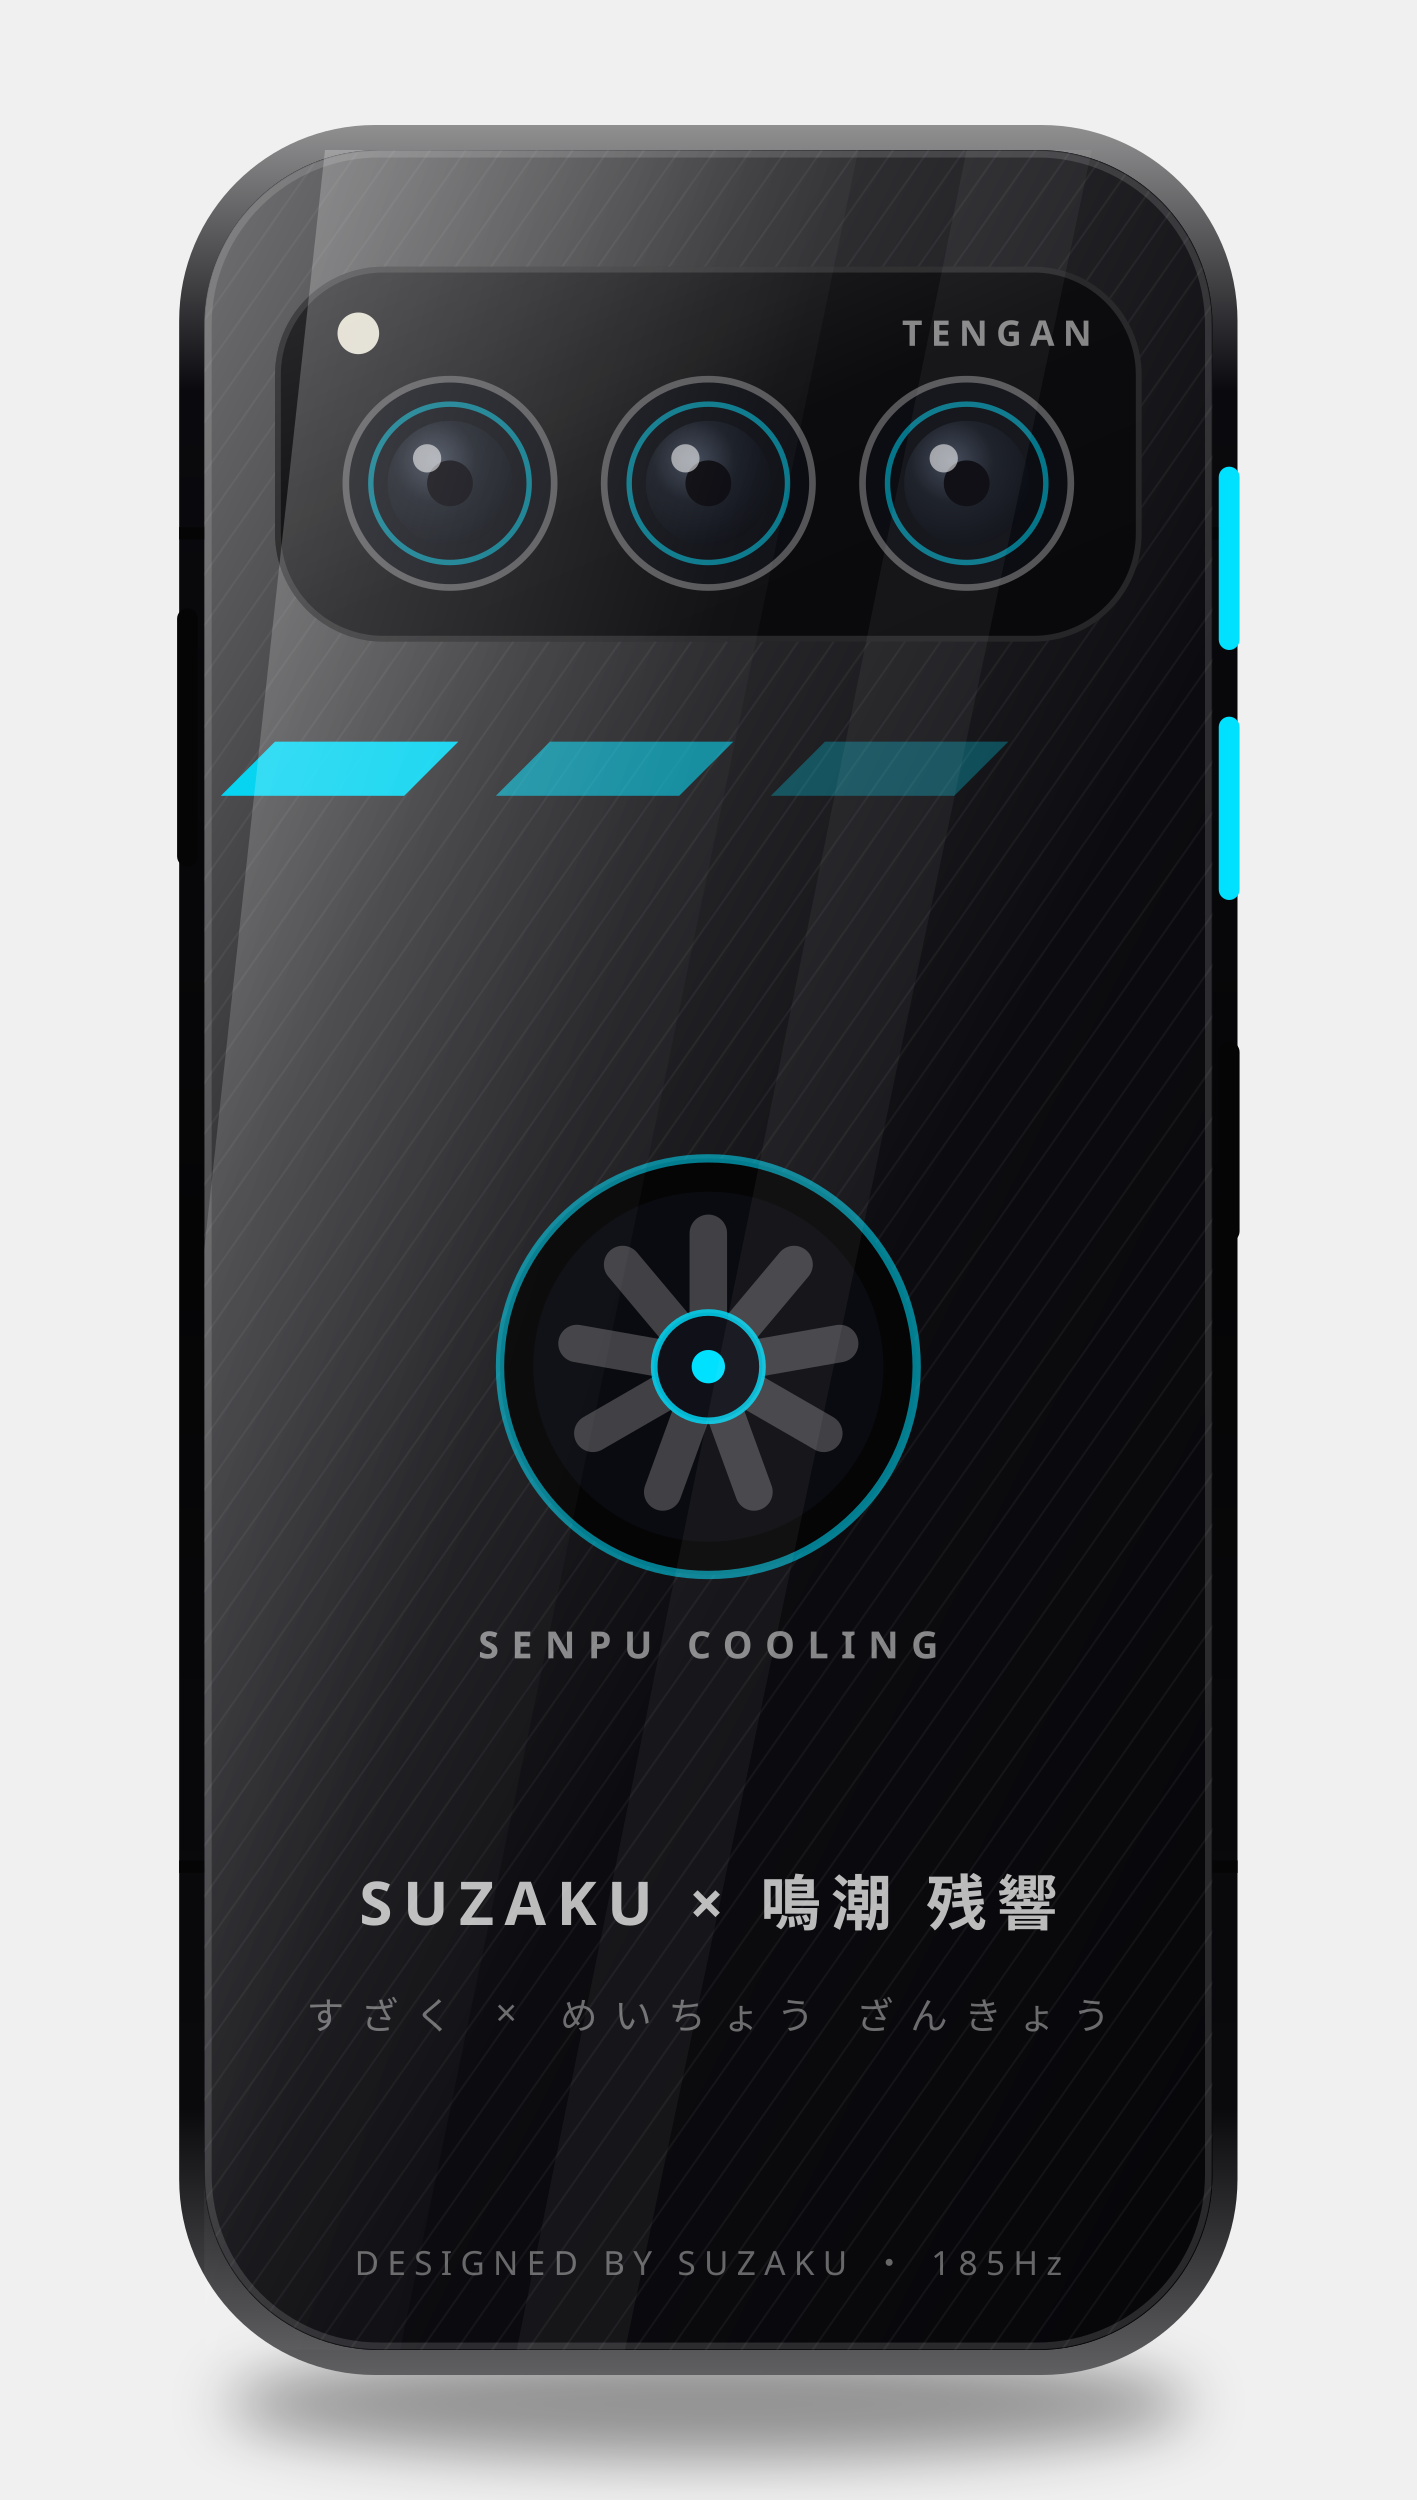
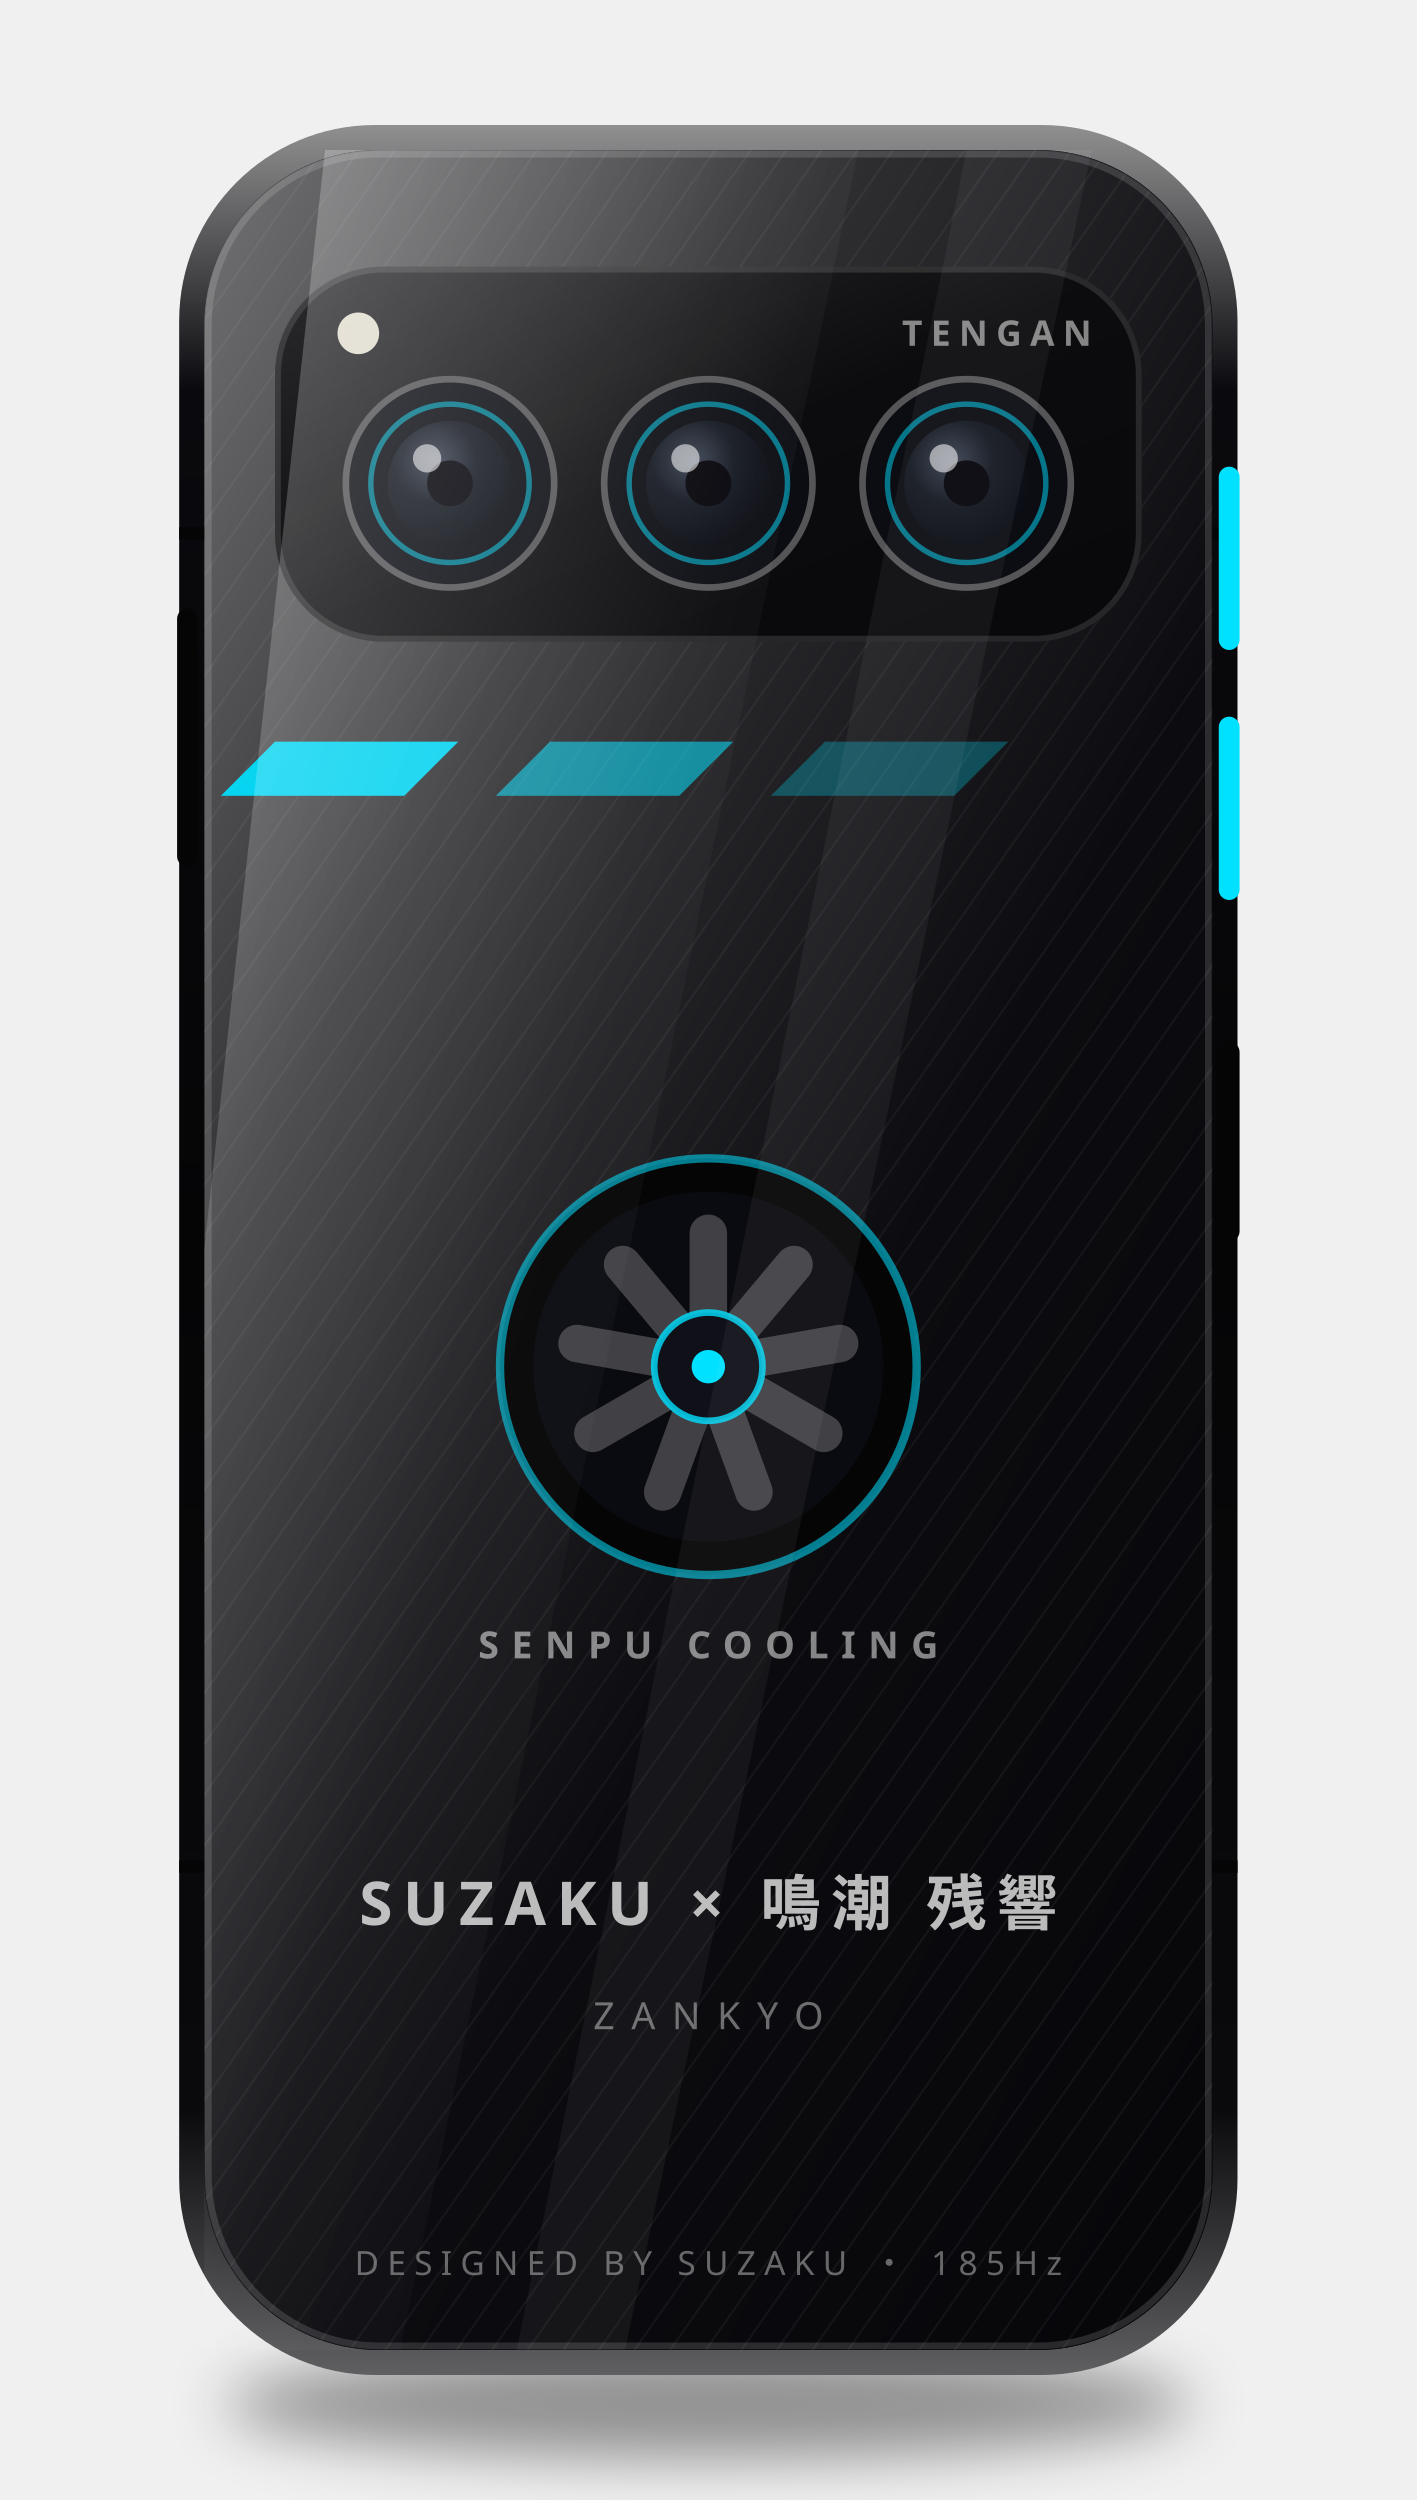
<svg xmlns="http://www.w3.org/2000/svg" viewBox="0 0 340 600" role="img" aria-label="SUZAKU × 鳴潮 残響">
  <defs>
    <linearGradient id="bodyzankyo0" x1="0" y1="0" x2="0.9" y2="1">
      <stop offset="0" stop-color="#727274" />
      <stop offset="0.28" stop-color="#333336" />
      <stop offset="0.62" stop-color="#0c0c10" />
      <stop offset="1" stop-color="#07070a" />
    </linearGradient>
    <linearGradient id="framezankyo0" x1="0" y1="0" x2="0" y2="1">
      <stop offset="0" stop-color="#929293" />
      <stop offset="0.12" stop-color="#0a0a0e" />
      <stop offset="0.5" stop-color="#050506" />
      <stop offset="0.88" stop-color="#0a0a0d" />
      <stop offset="1" stop-color="#616164" />
    </linearGradient>
    <radialGradient id="lenszankyo0" cx="0.38" cy="0.32" r="0.95">
      <stop offset="0" stop-color="#3c4454" />
      <stop offset="0.35" stop-color="#141821" />
      <stop offset="1" stop-color="#04040a" />
    </radialGradient>
    <linearGradient id="sheenzankyo0" x1="0" y1="0" x2="1" y2="1">
      <stop offset="0" stop-color="#ffffff" stop-opacity="0.28" />
      <stop offset="0.5" stop-color="#ffffff" stop-opacity="0.03" />
      <stop offset="1" stop-color="#ffffff" stop-opacity="0" />
    </linearGradient>
    <pattern id="texzankyo0" width="7" height="7" patternUnits="userSpaceOnUse" patternTransform="rotate(35)">
      <path d="M0 0 V7" stroke="#ffffff" stroke-opacity="0.045" stroke-width="1" />
    </pattern>
    <filter id="softzankyo0" x="-40%" y="-40%" width="180%" height="180%">
      <feGaussianBlur stdDeviation="7" />
    </filter>
  </defs>
  <ellipse cx="170" cy="577" rx="116" ry="13" fill="#000000" opacity="0.4" filter="url(#softzankyo0)" />
  <rect x="43" y="30" width="254" height="540" rx="47" fill="url(#framezankyo0)" />
  <rect x="49" y="36" width="242" height="528" rx="42" fill="#0c0c10" />
  <rect x="49" y="36" width="242" height="528" rx="42" fill="url(#bodyzankyo0)" />
  <rect x="49" y="36" width="242" height="528" rx="42" fill="url(#texzankyo0)" />
  <rect x="50" y="37" width="240" height="526" rx="41" fill="none" stroke="#ffffff" stroke-opacity="0.14" stroke-width="1.6" />
  <path d="M43 128 h6 M43 448 h6 M291 128 h6 M291 448 h6" stroke="#050506" stroke-width="3" />
  <rect x="66" y="64" width="208" height="90" rx="26" fill="#08080b" />
  <rect x="66" y="64" width="208" height="90" rx="26" fill="url(#sheenzankyo0)" opacity="0.5" />
  <rect x="66.7" y="64.7" width="206.6" height="88.6" rx="25.3" fill="none" stroke="#ffffff" stroke-opacity="0.12" stroke-width="1.4" />
  <circle cx="86" cy="80" r="5" fill="#f4efdf" opacity="0.9" />
  <text x="262" y="83" font-family="'Noto Sans JP',sans-serif" font-size="8.5" font-weight="700" fill="#ffffff" opacity="0.5" text-anchor="end" letter-spacing="2">TENGAN</text>
  <circle cx="108" cy="116" r="25" fill="#0b0d13" stroke="#555558" stroke-width="1.6" />
  <circle cx="108" cy="116" r="19" fill="none" stroke="#00e0ff" stroke-opacity="0.5" stroke-width="1.3" />
  <circle cx="108" cy="116" r="15" fill="url(#lenszankyo0)" />
  <circle cx="108" cy="116" r="5.5" fill="#04040a" />
  <circle cx="102.5" cy="110" r="3.4" fill="#ffffff" opacity="0.55" />
  <circle cx="170" cy="116" r="25" fill="#0b0d13" stroke="#555558" stroke-width="1.6" />
  <circle cx="170" cy="116" r="19" fill="none" stroke="#00e0ff" stroke-opacity="0.5" stroke-width="1.3" />
  <circle cx="170" cy="116" r="15" fill="url(#lenszankyo0)" />
  <circle cx="170" cy="116" r="5.5" fill="#04040a" />
  <circle cx="164.5" cy="110" r="3.4" fill="#ffffff" opacity="0.55" />
  <circle cx="232" cy="116" r="25" fill="#0b0d13" stroke="#555558" stroke-width="1.6" />
  <circle cx="232" cy="116" r="19" fill="none" stroke="#00e0ff" stroke-opacity="0.5" stroke-width="1.3" />
  <circle cx="232" cy="116" r="15" fill="url(#lenszankyo0)" />
  <circle cx="232" cy="116" r="5.5" fill="#04040a" />
  <circle cx="226.5" cy="110" r="3.4" fill="#ffffff" opacity="0.55" />
  <path d="M66 178 h44 l-13 13 h-44 z" fill="#00e0ff" opacity="0.92" />
  <path d="M132 178 h44 l-13 13 h-44 z" fill="#00e0ff" opacity="0.55" />
  <path d="M198 178 h44 l-13 13 h-44 z" fill="#00e0ff" opacity="0.28" />
  <circle cx="170" cy="328" r="50" fill="#050506" />
  <circle cx="170" cy="328" r="50" fill="none" stroke="#00e0ff" stroke-opacity="0.55" stroke-width="2" />
  <circle cx="170" cy="328" r="42" fill="#0a0b10" />
  <path d="M170 328 L170 296" stroke="#414145" stroke-width="9" stroke-linecap="round" transform="rotate(0 170 328)" />
  <path d="M170 328 L170 296" stroke="#414145" stroke-width="9" stroke-linecap="round" transform="rotate(40 170 328)" />
  <path d="M170 328 L170 296" stroke="#414145" stroke-width="9" stroke-linecap="round" transform="rotate(80 170 328)" />
  <path d="M170 328 L170 296" stroke="#414145" stroke-width="9" stroke-linecap="round" transform="rotate(120 170 328)" />
  <path d="M170 328 L170 296" stroke="#414145" stroke-width="9" stroke-linecap="round" transform="rotate(160 170 328)" />
  <path d="M170 328 L170 296" stroke="#414145" stroke-width="9" stroke-linecap="round" transform="rotate(200 170 328)" />
  <path d="M170 328 L170 296" stroke="#414145" stroke-width="9" stroke-linecap="round" transform="rotate(240 170 328)" />
  <path d="M170 328 L170 296" stroke="#414145" stroke-width="9" stroke-linecap="round" transform="rotate(280 170 328)" />
  <path d="M170 328 L170 296" stroke="#414145" stroke-width="9" stroke-linecap="round" transform="rotate(320 170 328)" />
  <circle cx="170" cy="328" r="13" fill="#101018" stroke="#00e0ff" stroke-opacity="0.8" stroke-width="1.6" />
  <circle cx="170" cy="328" r="4" fill="#00e0ff" />
  <text x="170" y="398" font-family="'Noto Sans JP',sans-serif" font-size="9" font-weight="700" fill="#ffffff" opacity="0.5" text-anchor="middle" letter-spacing="3">SENPU COOLING</text>
  <text x="170" y="462" font-family="'Noto Sans JP',sans-serif" font-size="14.5" font-weight="800" fill="#ffffff" opacity="0.72" text-anchor="middle" letter-spacing="2.5">SUZAKU × 鳴潮 残響</text>
-   <text x="170" y="487" font-family="'Noto Sans JP',sans-serif" font-size="9" fill="#ffffff" opacity="0.4" text-anchor="middle" letter-spacing="4">すざく × めいちょう ざんきょう</text>
+   <text x="170" y="487" font-family="'Noto Sans JP',sans-serif" font-size="9" fill="#ffffff" opacity="0.4" text-anchor="middle" letter-spacing="4">ZANKYO</text>
  <text x="170" y="546" font-family="'Noto Sans JP',sans-serif" font-size="8" fill="#ffffff" opacity="0.38" text-anchor="middle" letter-spacing="2">DESIGNED BY SUZAKU ・ 185Hz</text>
  <path d="M78 36 L206 36 L96 564 L49 564 L49 300 Z" fill="url(#sheenzankyo0)" />
  <path d="M232 36 L262 36 L150 564 L124 564 Z" fill="#ffffff" opacity="0.05" />
  <rect x="292.5" y="112" width="5" height="44" rx="2.5" fill="#00e0ff" />
  <rect x="292.5" y="172" width="5" height="44" rx="2.5" fill="#00e0ff" />
  <rect x="292.5" y="250" width="5" height="48" rx="2.5" fill="#050506" />
  <rect x="42.5" y="146" width="5" height="62" rx="2.5" fill="#050506" />
</svg>
